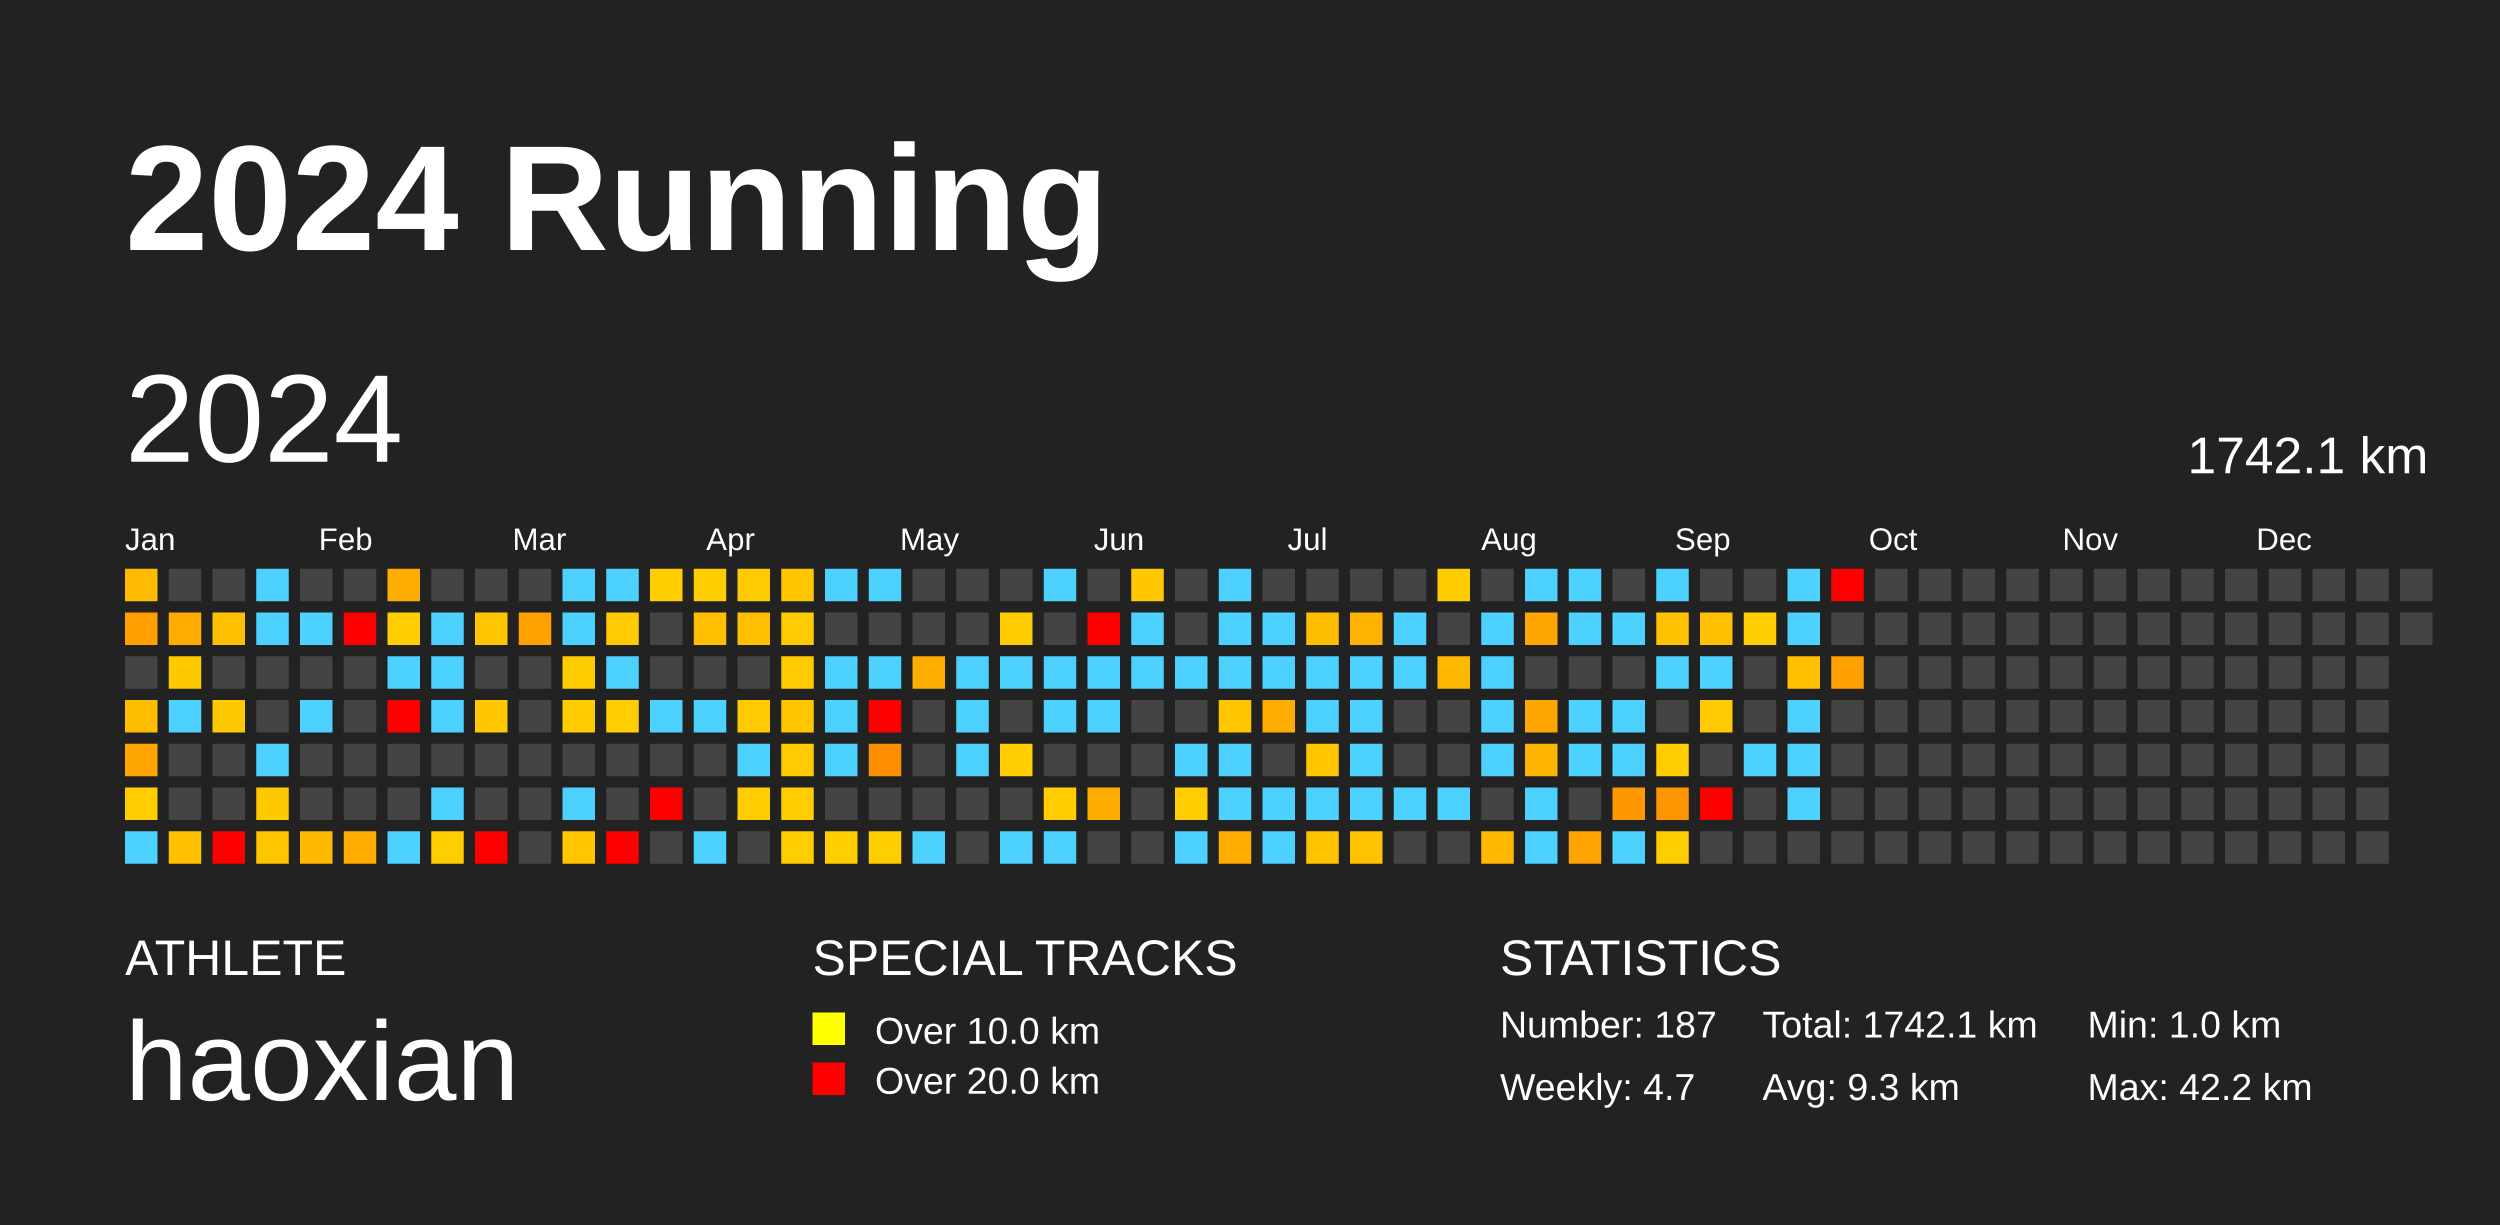
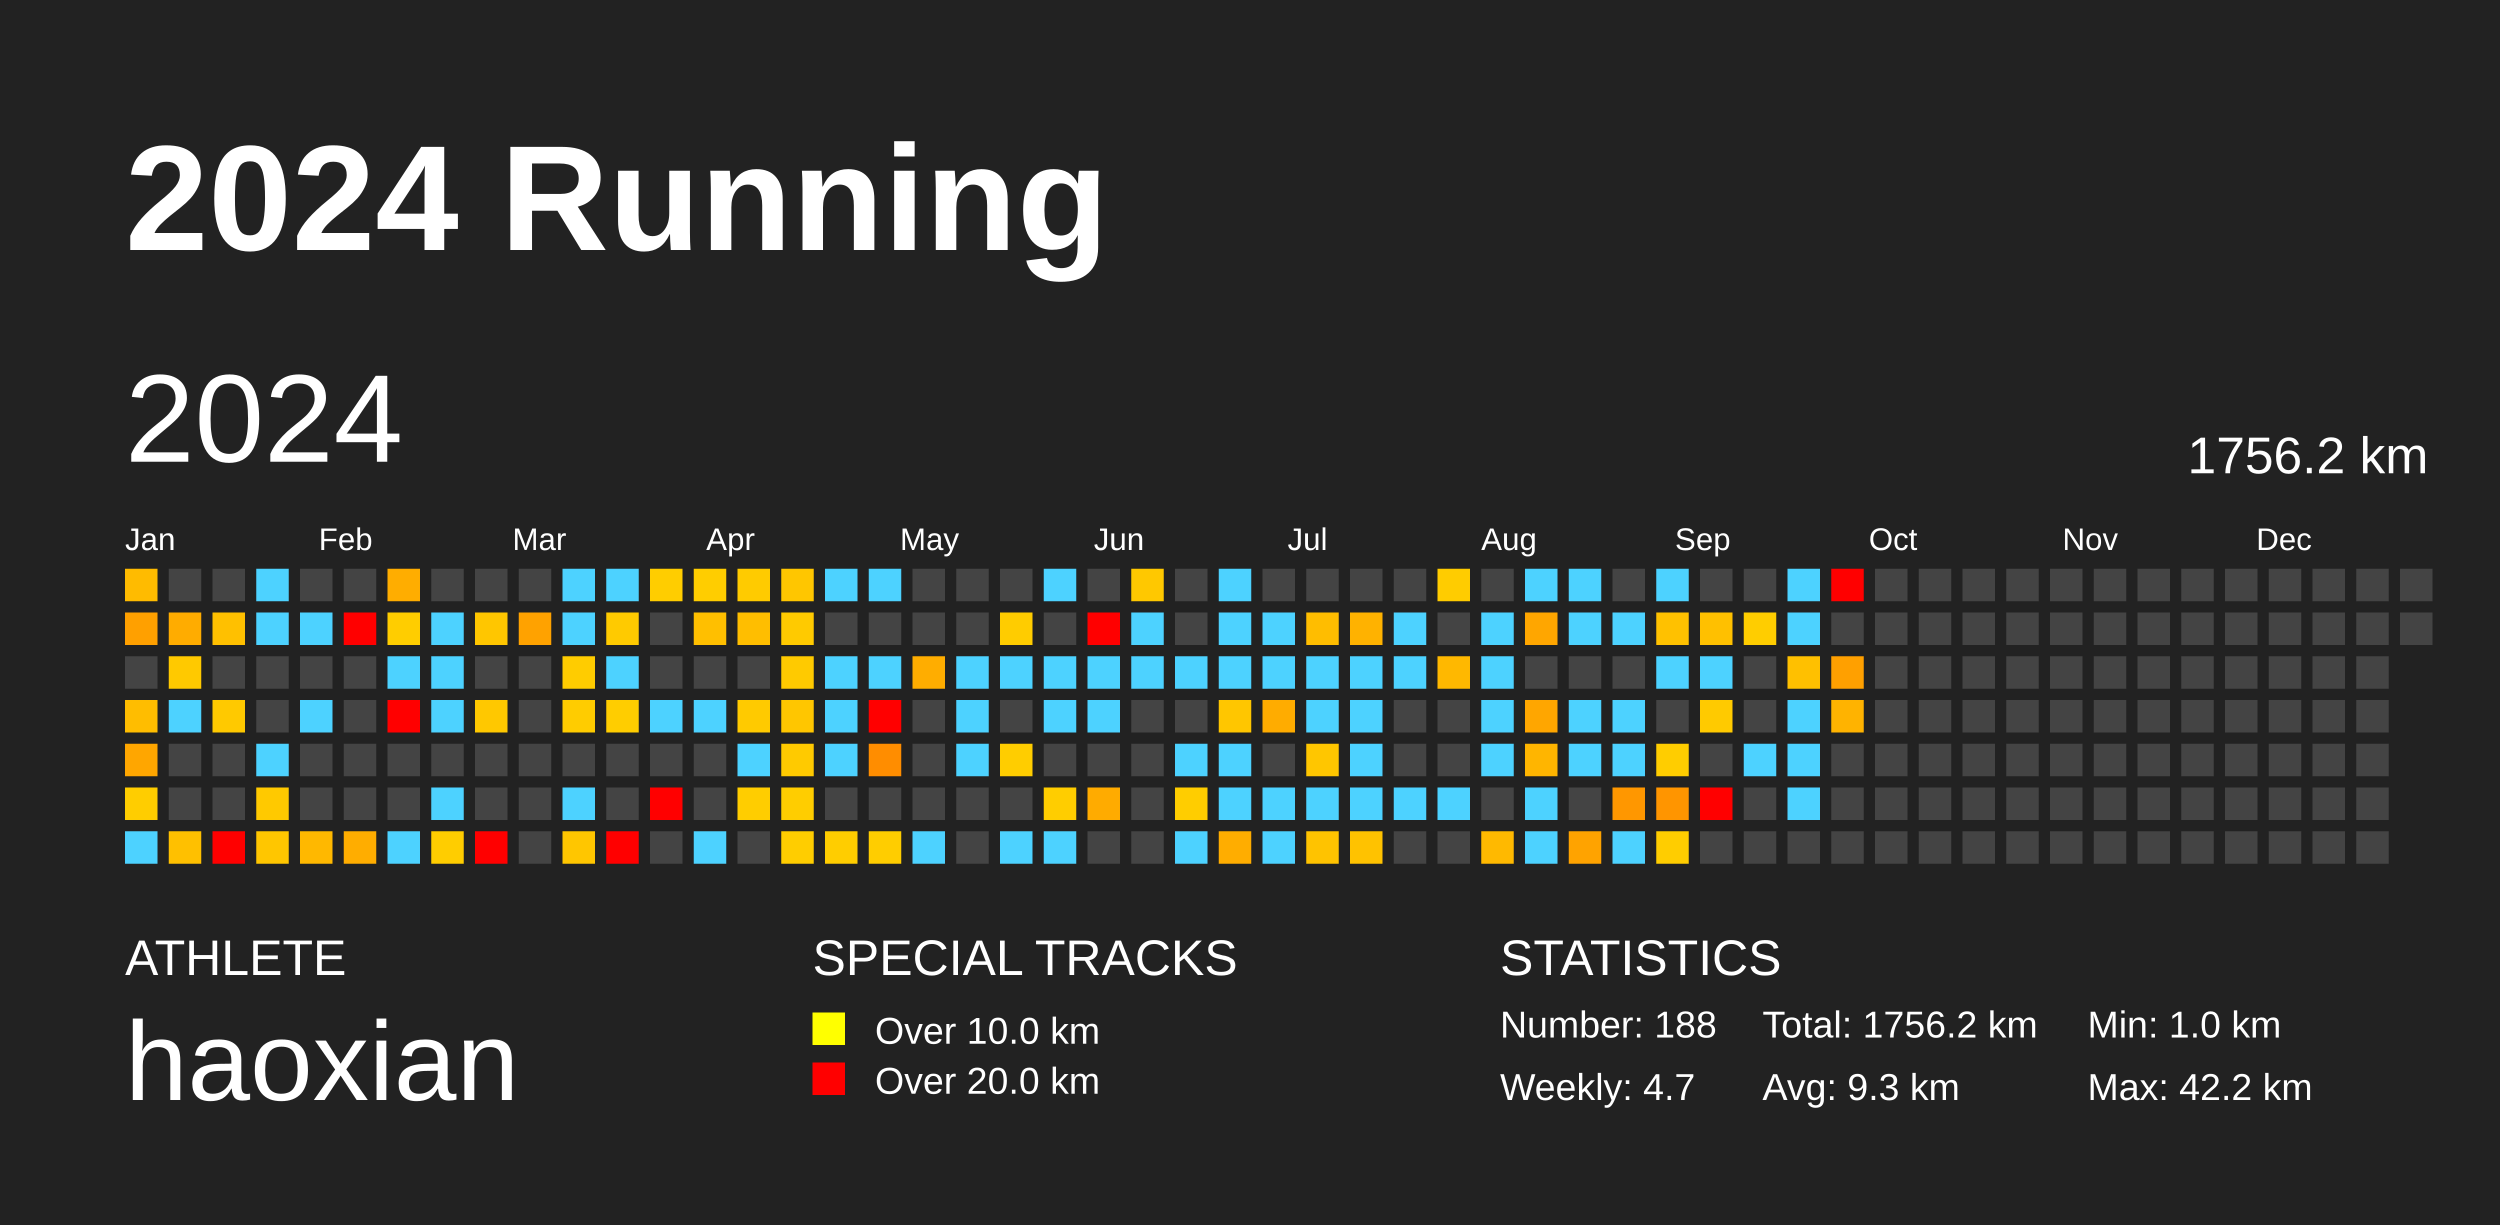
<svg xmlns="http://www.w3.org/2000/svg" baseProfile="full" height="98mm" version="1.1" viewBox="0,0,200,98" width="200mm">
  <defs />
  <rect fill="#222222" height="98" width="200" x="0" y="0" />
  <text fill="#FFFFFF" style="font-size:12px; font-family:Arial; font-weight:bold;" x="10" y="20">2024 Running</text>
  <text fill="#FFFFFF" style="font-size:4px; font-family:Arial" x="10" y="78">ATHLETE</text>
  <text fill="#FFFFFF" style="font-size:9px; font-family:Arial" x="10" y="88">haoxian</text>
  <text fill="#FFFFFF" style="font-size:4px; font-family:Arial" x="65" y="78">SPECIAL TRACKS</text>
  <rect fill="yellow" height="2.6" width="2.6" x="65" y="81" />
  <text fill="#FFFFFF" style="font-size:3px; font-family:Arial" x="70" y="83.5">Over 10.0 km</text>
  <rect fill="red" height="2.6" width="2.6" x="65" y="85" />
  <text fill="#FFFFFF" style="font-size:3px; font-family:Arial" x="70" y="87.5">Over 20.0 km</text>
  <text fill="#FFFFFF" style="font-size:4px; font-family:Arial" x="120" y="78">STATISTICS</text>
-   <text fill="#FFFFFF" style="font-size:3px; font-family:Arial" x="120" y="83">Number: 187</text>
+   <text fill="#FFFFFF" style="font-size:3px; font-family:Arial" x="120" y="83">Number: 188</text>
  <text fill="#FFFFFF" style="font-size:3px; font-family:Arial" x="120" y="88">Weekly: 4.7</text>
-   <text fill="#FFFFFF" style="font-size:3px; font-family:Arial" x="141" y="83">Total: 1742.1 km</text>
+   <text fill="#FFFFFF" style="font-size:3px; font-family:Arial" x="141" y="83">Total: 1756.2 km</text>
  <text fill="#FFFFFF" style="font-size:3px; font-family:Arial" x="141" y="88">Avg: 9.3 km</text>
  <text fill="#FFFFFF" style="font-size:3px; font-family:Arial" x="167" y="83">Min: 1.0 km</text>
  <text fill="#FFFFFF" style="font-size:3px; font-family:Arial" x="167" y="88">Max: 42.2 km</text>
  <text dominant-baseline="hanging" fill="#FFFFFF" style="font-size:10.0px; font-family:Arial;" x="10" y="30">2024</text>
-   <text dominant-baseline="hanging" fill="#FFFFFF" style="font-size:4.125px; font-family:Arial;" x="175" y="35">1742.1 km</text>
+   <text dominant-baseline="hanging" fill="#FFFFFF" style="font-size:4.125px; font-family:Arial;" x="175" y="35">1756.2 km</text>
  <text fill="#FFFFFF" style="font-size:2.5px; font-family:Arial" x="10.0" y="44">Jan</text>
  <text fill="#FFFFFF" style="font-size:2.5px; font-family:Arial" x="25.5" y="44">Feb</text>
  <text fill="#FFFFFF" style="font-size:2.5px; font-family:Arial" x="41.0" y="44">Mar</text>
  <text fill="#FFFFFF" style="font-size:2.5px; font-family:Arial" x="56.5" y="44">Apr</text>
  <text fill="#FFFFFF" style="font-size:2.5px; font-family:Arial" x="72.0" y="44">May</text>
  <text fill="#FFFFFF" style="font-size:2.5px; font-family:Arial" x="87.5" y="44">Jun</text>
  <text fill="#FFFFFF" style="font-size:2.5px; font-family:Arial" x="103.0" y="44">Jul</text>
  <text fill="#FFFFFF" style="font-size:2.5px; font-family:Arial" x="118.5" y="44">Aug</text>
  <text fill="#FFFFFF" style="font-size:2.5px; font-family:Arial" x="134.0" y="44">Sep</text>
  <text fill="#FFFFFF" style="font-size:2.5px; font-family:Arial" x="149.5" y="44">Oct</text>
  <text fill="#FFFFFF" style="font-size:2.5px; font-family:Arial" x="165.0" y="44">Nov</text>
  <text fill="#FFFFFF" style="font-size:2.5px; font-family:Arial" x="180.5" y="44">Dec</text>
  <rect fill="#ffbb00" height="2.6" width="2.6" x="10.0" y="45.5" />
  <rect fill="#ffa000" height="2.6" width="2.6" x="10.0" y="49.0" />
  <rect fill="#444444" height="2.6" width="2.6" x="10.0" y="52.5" />
  <rect fill="#ffbd00" height="2.6" width="2.6" x="10.0" y="56.0" />
  <rect fill="#ffa600" height="2.6" width="2.6" x="10.0" y="59.5" />
  <rect fill="#ffcd00" height="2.6" width="2.6" x="10.0" y="63.0" />
  <rect fill="#4dd2ff" height="2.6" width="2.6" x="10.0" y="66.5" />
  <rect fill="#444444" height="2.6" width="2.6" x="13.5" y="45.5" />
  <rect fill="#ffac00" height="2.6" width="2.6" x="13.5" y="49.0" />
  <rect fill="#ffc900" height="2.6" width="2.6" x="13.5" y="52.5" />
  <rect fill="#4dd2ff" height="2.6" width="2.6" x="13.5" y="56.0" />
  <rect fill="#444444" height="2.6" width="2.6" x="13.5" y="59.5" />
  <rect fill="#444444" height="2.6" width="2.6" x="13.5" y="63.0" />
  <rect fill="#ffc000" height="2.6" width="2.6" x="13.5" y="66.5" />
  <rect fill="#444444" height="2.6" width="2.6" x="17.0" y="45.5" />
  <rect fill="#ffc000" height="2.6" width="2.6" x="17.0" y="49.0" />
  <rect fill="#444444" height="2.6" width="2.6" x="17.0" y="52.5" />
  <rect fill="#ffc900" height="2.6" width="2.6" x="17.0" y="56.0" />
  <rect fill="#444444" height="2.6" width="2.6" x="17.0" y="59.5" />
  <rect fill="#444444" height="2.6" width="2.6" x="17.0" y="63.0" />
  <rect fill="red" height="2.6" width="2.6" x="17.0" y="66.5" />
  <rect fill="#4dd2ff" height="2.6" width="2.6" x="20.5" y="45.5" />
  <rect fill="#4dd2ff" height="2.6" width="2.6" x="20.5" y="49.0" />
  <rect fill="#444444" height="2.6" width="2.6" x="20.5" y="52.5" />
  <rect fill="#444444" height="2.6" width="2.6" x="20.5" y="56.0" />
  <rect fill="#4dd2ff" height="2.6" width="2.6" x="20.5" y="59.5" />
  <rect fill="#ffc900" height="2.6" width="2.6" x="20.5" y="63.0" />
  <rect fill="#ffc600" height="2.6" width="2.6" x="20.5" y="66.5" />
  <rect fill="#444444" height="2.6" width="2.6" x="24.0" y="45.5" />
  <rect fill="#4dd2ff" height="2.6" width="2.6" x="24.0" y="49.0" />
  <rect fill="#444444" height="2.6" width="2.6" x="24.0" y="52.5" />
  <rect fill="#4dd2ff" height="2.6" width="2.6" x="24.0" y="56.0" />
  <rect fill="#444444" height="2.6" width="2.6" x="24.0" y="59.5" />
  <rect fill="#444444" height="2.6" width="2.6" x="24.0" y="63.0" />
  <rect fill="#ffb800" height="2.6" width="2.6" x="24.0" y="66.5" />
  <rect fill="#444444" height="2.6" width="2.6" x="27.5" y="45.5" />
  <rect fill="red" height="2.6" width="2.6" x="27.5" y="49.0" />
  <rect fill="#444444" height="2.6" width="2.6" x="27.5" y="52.5" />
  <rect fill="#444444" height="2.6" width="2.6" x="27.5" y="56.0" />
  <rect fill="#444444" height="2.6" width="2.6" x="27.5" y="59.5" />
  <rect fill="#444444" height="2.6" width="2.6" x="27.5" y="63.0" />
  <rect fill="#ffad00" height="2.6" width="2.6" x="27.5" y="66.5" />
  <rect fill="#ffad00" height="2.6" width="2.6" x="31.0" y="45.5" />
  <rect fill="#ffcd00" height="2.6" width="2.6" x="31.0" y="49.0" />
  <rect fill="#4dd2ff" height="2.6" width="2.6" x="31.0" y="52.5" />
  <rect fill="red" height="2.6" width="2.6" x="31.0" y="56.0" />
  <rect fill="#444444" height="2.6" width="2.6" x="31.0" y="59.5" />
  <rect fill="#444444" height="2.6" width="2.6" x="31.0" y="63.0" />
  <rect fill="#4dd2ff" height="2.6" width="2.6" x="31.0" y="66.5" />
  <rect fill="#444444" height="2.6" width="2.6" x="34.5" y="45.5" />
  <rect fill="#4dd2ff" height="2.6" width="2.6" x="34.5" y="49.0" />
  <rect fill="#4dd2ff" height="2.6" width="2.6" x="34.5" y="52.5" />
  <rect fill="#4dd2ff" height="2.6" width="2.6" x="34.5" y="56.0" />
  <rect fill="#444444" height="2.6" width="2.6" x="34.5" y="59.5" />
  <rect fill="#4dd2ff" height="2.6" width="2.6" x="34.5" y="63.0" />
  <rect fill="#ffcd00" height="2.6" width="2.6" x="34.5" y="66.5" />
  <rect fill="#444444" height="2.6" width="2.6" x="38.0" y="45.5" />
  <rect fill="#ffc600" height="2.6" width="2.6" x="38.0" y="49.0" />
  <rect fill="#444444" height="2.6" width="2.6" x="38.0" y="52.5" />
  <rect fill="#ffc800" height="2.6" width="2.6" x="38.0" y="56.0" />
  <rect fill="#444444" height="2.6" width="2.6" x="38.0" y="59.5" />
  <rect fill="#444444" height="2.6" width="2.6" x="38.0" y="63.0" />
  <rect fill="red" height="2.6" width="2.6" x="38.0" y="66.5" />
  <rect fill="#444444" height="2.6" width="2.6" x="41.5" y="45.5" />
  <rect fill="#ffa200" height="2.6" width="2.6" x="41.5" y="49.0" />
  <rect fill="#444444" height="2.6" width="2.6" x="41.5" y="52.5" />
  <rect fill="#444444" height="2.6" width="2.6" x="41.5" y="56.0" />
  <rect fill="#444444" height="2.6" width="2.6" x="41.5" y="59.5" />
  <rect fill="#444444" height="2.6" width="2.6" x="41.5" y="63.0" />
  <rect fill="#444444" height="2.6" width="2.6" x="41.5" y="66.5" />
  <rect fill="#4dd2ff" height="2.6" width="2.6" x="45.0" y="45.5" />
  <rect fill="#4dd2ff" height="2.6" width="2.6" x="45.0" y="49.0" />
  <rect fill="#ffcc00" height="2.6" width="2.6" x="45.0" y="52.5" />
  <rect fill="#ffcc00" height="2.6" width="2.6" x="45.0" y="56.0" />
  <rect fill="#444444" height="2.6" width="2.6" x="45.0" y="59.5" />
  <rect fill="#4dd2ff" height="2.6" width="2.6" x="45.0" y="63.0" />
  <rect fill="#ffc600" height="2.6" width="2.6" x="45.0" y="66.5" />
  <rect fill="#4dd2ff" height="2.6" width="2.6" x="48.5" y="45.5" />
  <rect fill="#ffca00" height="2.6" width="2.6" x="48.5" y="49.0" />
  <rect fill="#4dd2ff" height="2.6" width="2.6" x="48.5" y="52.5" />
  <rect fill="#ffcd00" height="2.6" width="2.6" x="48.5" y="56.0" />
  <rect fill="#444444" height="2.6" width="2.6" x="48.5" y="59.5" />
  <rect fill="#444444" height="2.6" width="2.6" x="48.5" y="63.0" />
  <rect fill="red" height="2.6" width="2.6" x="48.5" y="66.5" />
  <rect fill="#ffcd00" height="2.6" width="2.6" x="52.0" y="45.5" />
  <rect fill="#444444" height="2.6" width="2.6" x="52.0" y="49.0" />
  <rect fill="#444444" height="2.6" width="2.6" x="52.0" y="52.5" />
  <rect fill="#4dd2ff" height="2.6" width="2.6" x="52.0" y="56.0" />
  <rect fill="#444444" height="2.6" width="2.6" x="52.0" y="59.5" />
  <rect fill="red" height="2.6" width="2.6" x="52.0" y="63.0" />
  <rect fill="#444444" height="2.6" width="2.6" x="52.0" y="66.5" />
  <rect fill="#ffcd00" height="2.6" width="2.6" x="55.5" y="45.5" />
  <rect fill="#ffbf00" height="2.6" width="2.6" x="55.5" y="49.0" />
  <rect fill="#444444" height="2.6" width="2.6" x="55.5" y="52.5" />
  <rect fill="#4dd2ff" height="2.6" width="2.6" x="55.5" y="56.0" />
  <rect fill="#444444" height="2.6" width="2.6" x="55.5" y="59.5" />
  <rect fill="#444444" height="2.6" width="2.6" x="55.5" y="63.0" />
  <rect fill="#4dd2ff" height="2.6" width="2.6" x="55.5" y="66.5" />
  <rect fill="#ffcb00" height="2.6" width="2.6" x="59.0" y="45.5" />
  <rect fill="#ffbe00" height="2.6" width="2.6" x="59.0" y="49.0" />
  <rect fill="#444444" height="2.6" width="2.6" x="59.0" y="52.5" />
  <rect fill="#ffca00" height="2.6" width="2.6" x="59.0" y="56.0" />
  <rect fill="#4dd2ff" height="2.6" width="2.6" x="59.0" y="59.5" />
  <rect fill="#ffcd00" height="2.6" width="2.6" x="59.0" y="63.0" />
  <rect fill="#444444" height="2.6" width="2.6" x="59.0" y="66.5" />
  <rect fill="#ffc600" height="2.6" width="2.6" x="62.5" y="45.5" />
  <rect fill="#ffca00" height="2.6" width="2.6" x="62.5" y="49.0" />
  <rect fill="#ffca00" height="2.6" width="2.6" x="62.5" y="52.5" />
  <rect fill="#ffc600" height="2.6" width="2.6" x="62.5" y="56.0" />
  <rect fill="#ffca00" height="2.6" width="2.6" x="62.5" y="59.5" />
  <rect fill="#ffcd00" height="2.6" width="2.6" x="62.5" y="63.0" />
  <rect fill="#ffcd00" height="2.6" width="2.6" x="62.5" y="66.5" />
  <rect fill="#4dd2ff" height="2.6" width="2.6" x="66.0" y="45.5" />
  <rect fill="#444444" height="2.6" width="2.6" x="66.0" y="49.0" />
  <rect fill="#4dd2ff" height="2.6" width="2.6" x="66.0" y="52.5" />
  <rect fill="#4dd2ff" height="2.6" width="2.6" x="66.0" y="56.0" />
  <rect fill="#4dd2ff" height="2.6" width="2.6" x="66.0" y="59.5" />
  <rect fill="#444444" height="2.6" width="2.6" x="66.0" y="63.0" />
  <rect fill="#ffcd00" height="2.6" width="2.6" x="66.0" y="66.5" />
  <rect fill="#4dd2ff" height="2.6" width="2.6" x="69.5" y="45.5" />
  <rect fill="#444444" height="2.6" width="2.6" x="69.5" y="49.0" />
  <rect fill="#4dd2ff" height="2.6" width="2.6" x="69.5" y="52.5" />
  <rect fill="red" height="2.6" width="2.6" x="69.5" y="56.0" />
  <rect fill="#ff8d00" height="2.6" width="2.6" x="69.5" y="59.5" />
  <rect fill="#444444" height="2.6" width="2.6" x="69.5" y="63.0" />
  <rect fill="#ffcd00" height="2.6" width="2.6" x="69.5" y="66.5" />
  <rect fill="#444444" height="2.6" width="2.6" x="73.0" y="45.5" />
  <rect fill="#444444" height="2.6" width="2.6" x="73.0" y="49.0" />
  <rect fill="#ffad00" height="2.6" width="2.6" x="73.0" y="52.5" />
  <rect fill="#444444" height="2.6" width="2.6" x="73.0" y="56.0" />
  <rect fill="#444444" height="2.6" width="2.6" x="73.0" y="59.5" />
  <rect fill="#444444" height="2.6" width="2.6" x="73.0" y="63.0" />
  <rect fill="#4dd2ff" height="2.6" width="2.6" x="73.0" y="66.5" />
  <rect fill="#444444" height="2.6" width="2.6" x="76.5" y="45.5" />
  <rect fill="#444444" height="2.6" width="2.6" x="76.5" y="49.0" />
  <rect fill="#4dd2ff" height="2.6" width="2.6" x="76.5" y="52.5" />
  <rect fill="#4dd2ff" height="2.6" width="2.6" x="76.5" y="56.0" />
  <rect fill="#4dd2ff" height="2.6" width="2.6" x="76.5" y="59.5" />
  <rect fill="#444444" height="2.6" width="2.6" x="76.5" y="63.0" />
  <rect fill="#444444" height="2.6" width="2.6" x="76.5" y="66.5" />
  <rect fill="#444444" height="2.6" width="2.6" x="80.0" y="45.5" />
  <rect fill="#ffcc00" height="2.6" width="2.6" x="80.0" y="49.0" />
  <rect fill="#4dd2ff" height="2.6" width="2.6" x="80.0" y="52.5" />
  <rect fill="#444444" height="2.6" width="2.6" x="80.0" y="56.0" />
  <rect fill="#ffcd00" height="2.6" width="2.6" x="80.0" y="59.5" />
  <rect fill="#444444" height="2.6" width="2.6" x="80.0" y="63.0" />
  <rect fill="#4dd2ff" height="2.6" width="2.6" x="80.0" y="66.5" />
  <rect fill="#4dd2ff" height="2.6" width="2.6" x="83.5" y="45.5" />
  <rect fill="#444444" height="2.6" width="2.6" x="83.5" y="49.0" />
  <rect fill="#4dd2ff" height="2.6" width="2.6" x="83.5" y="52.5" />
  <rect fill="#4dd2ff" height="2.6" width="2.6" x="83.5" y="56.0" />
  <rect fill="#444444" height="2.6" width="2.6" x="83.5" y="59.5" />
  <rect fill="#ffcd00" height="2.6" width="2.6" x="83.5" y="63.0" />
  <rect fill="#4dd2ff" height="2.6" width="2.6" x="83.5" y="66.5" />
  <rect fill="#444444" height="2.6" width="2.6" x="87.0" y="45.5" />
  <rect fill="red" height="2.6" width="2.6" x="87.0" y="49.0" />
  <rect fill="#4dd2ff" height="2.6" width="2.6" x="87.0" y="52.5" />
  <rect fill="#4dd2ff" height="2.6" width="2.6" x="87.0" y="56.0" />
  <rect fill="#444444" height="2.6" width="2.6" x="87.0" y="59.5" />
  <rect fill="#ffab00" height="2.6" width="2.6" x="87.0" y="63.0" />
  <rect fill="#444444" height="2.6" width="2.6" x="87.0" y="66.5" />
  <rect fill="#ffc800" height="2.6" width="2.6" x="90.5" y="45.5" />
  <rect fill="#4dd2ff" height="2.6" width="2.6" x="90.5" y="49.0" />
  <rect fill="#4dd2ff" height="2.6" width="2.6" x="90.5" y="52.5" />
  <rect fill="#444444" height="2.6" width="2.6" x="90.5" y="56.0" />
  <rect fill="#444444" height="2.6" width="2.6" x="90.5" y="59.5" />
  <rect fill="#444444" height="2.6" width="2.6" x="90.5" y="63.0" />
  <rect fill="#444444" height="2.6" width="2.6" x="90.5" y="66.5" />
  <rect fill="#444444" height="2.6" width="2.6" x="94.0" y="45.5" />
  <rect fill="#444444" height="2.6" width="2.6" x="94.0" y="49.0" />
  <rect fill="#4dd2ff" height="2.6" width="2.6" x="94.0" y="52.5" />
  <rect fill="#444444" height="2.6" width="2.6" x="94.0" y="56.0" />
  <rect fill="#4dd2ff" height="2.6" width="2.6" x="94.0" y="59.5" />
  <rect fill="#ffcd00" height="2.6" width="2.6" x="94.0" y="63.0" />
  <rect fill="#4dd2ff" height="2.6" width="2.6" x="94.0" y="66.5" />
  <rect fill="#4dd2ff" height="2.6" width="2.6" x="97.5" y="45.5" />
  <rect fill="#4dd2ff" height="2.6" width="2.6" x="97.5" y="49.0" />
  <rect fill="#4dd2ff" height="2.6" width="2.6" x="97.5" y="52.5" />
  <rect fill="#ffc600" height="2.6" width="2.6" x="97.5" y="56.0" />
  <rect fill="#4dd2ff" height="2.6" width="2.6" x="97.5" y="59.5" />
  <rect fill="#4dd2ff" height="2.6" width="2.6" x="97.5" y="63.0" />
  <rect fill="#ffad00" height="2.6" width="2.6" x="97.5" y="66.5" />
  <rect fill="#444444" height="2.6" width="2.6" x="101.0" y="45.5" />
  <rect fill="#4dd2ff" height="2.6" width="2.6" x="101.0" y="49.0" />
  <rect fill="#4dd2ff" height="2.6" width="2.6" x="101.0" y="52.5" />
  <rect fill="#ffac00" height="2.6" width="2.6" x="101.0" y="56.0" />
  <rect fill="#444444" height="2.6" width="2.6" x="101.0" y="59.5" />
  <rect fill="#4dd2ff" height="2.6" width="2.6" x="101.0" y="63.0" />
  <rect fill="#4dd2ff" height="2.6" width="2.6" x="101.0" y="66.5" />
  <rect fill="#444444" height="2.6" width="2.6" x="104.5" y="45.5" />
  <rect fill="#ffbd00" height="2.6" width="2.6" x="104.5" y="49.0" />
  <rect fill="#4dd2ff" height="2.6" width="2.6" x="104.5" y="52.5" />
  <rect fill="#4dd2ff" height="2.6" width="2.6" x="104.5" y="56.0" />
  <rect fill="#ffc600" height="2.6" width="2.6" x="104.5" y="59.5" />
  <rect fill="#4dd2ff" height="2.6" width="2.6" x="104.5" y="63.0" />
  <rect fill="#ffc300" height="2.6" width="2.6" x="104.5" y="66.5" />
  <rect fill="#444444" height="2.6" width="2.6" x="108.0" y="45.5" />
  <rect fill="#ffb200" height="2.6" width="2.6" x="108.0" y="49.0" />
  <rect fill="#4dd2ff" height="2.6" width="2.6" x="108.0" y="52.5" />
  <rect fill="#4dd2ff" height="2.6" width="2.6" x="108.0" y="56.0" />
  <rect fill="#4dd2ff" height="2.6" width="2.6" x="108.0" y="59.5" />
  <rect fill="#4dd2ff" height="2.6" width="2.6" x="108.0" y="63.0" />
  <rect fill="#ffc200" height="2.6" width="2.6" x="108.0" y="66.5" />
  <rect fill="#444444" height="2.6" width="2.6" x="111.5" y="45.5" />
  <rect fill="#4dd2ff" height="2.6" width="2.6" x="111.5" y="49.0" />
  <rect fill="#4dd2ff" height="2.6" width="2.6" x="111.5" y="52.5" />
  <rect fill="#444444" height="2.6" width="2.6" x="111.5" y="56.0" />
  <rect fill="#444444" height="2.6" width="2.6" x="111.5" y="59.5" />
  <rect fill="#4dd2ff" height="2.6" width="2.6" x="111.5" y="63.0" />
  <rect fill="#444444" height="2.6" width="2.6" x="111.5" y="66.5" />
  <rect fill="#ffcc00" height="2.6" width="2.6" x="115.0" y="45.5" />
  <rect fill="#444444" height="2.6" width="2.6" x="115.0" y="49.0" />
  <rect fill="#ffb800" height="2.6" width="2.6" x="115.0" y="52.5" />
  <rect fill="#444444" height="2.6" width="2.6" x="115.0" y="56.0" />
  <rect fill="#444444" height="2.6" width="2.6" x="115.0" y="59.5" />
  <rect fill="#4dd2ff" height="2.6" width="2.6" x="115.0" y="63.0" />
  <rect fill="#444444" height="2.6" width="2.6" x="115.0" y="66.5" />
  <rect fill="#444444" height="2.6" width="2.6" x="118.5" y="45.5" />
  <rect fill="#4dd2ff" height="2.6" width="2.6" x="118.5" y="49.0" />
  <rect fill="#4dd2ff" height="2.6" width="2.6" x="118.5" y="52.5" />
  <rect fill="#4dd2ff" height="2.6" width="2.6" x="118.5" y="56.0" />
  <rect fill="#4dd2ff" height="2.6" width="2.6" x="118.5" y="59.5" />
  <rect fill="#444444" height="2.6" width="2.6" x="118.5" y="63.0" />
  <rect fill="#ffb900" height="2.6" width="2.6" x="118.5" y="66.5" />
  <rect fill="#4dd2ff" height="2.6" width="2.6" x="122.0" y="45.5" />
  <rect fill="#ffa600" height="2.6" width="2.6" x="122.0" y="49.0" />
  <rect fill="#444444" height="2.6" width="2.6" x="122.0" y="52.5" />
  <rect fill="#ffa600" height="2.6" width="2.6" x="122.0" y="56.0" />
  <rect fill="#ffb500" height="2.6" width="2.6" x="122.0" y="59.5" />
  <rect fill="#4dd2ff" height="2.6" width="2.6" x="122.0" y="63.0" />
  <rect fill="#4dd2ff" height="2.6" width="2.6" x="122.0" y="66.5" />
  <rect fill="#4dd2ff" height="2.6" width="2.6" x="125.5" y="45.5" />
  <rect fill="#4dd2ff" height="2.6" width="2.6" x="125.5" y="49.0" />
  <rect fill="#444444" height="2.6" width="2.6" x="125.5" y="52.5" />
  <rect fill="#4dd2ff" height="2.6" width="2.6" x="125.5" y="56.0" />
  <rect fill="#4dd2ff" height="2.6" width="2.6" x="125.5" y="59.5" />
  <rect fill="#444444" height="2.6" width="2.6" x="125.5" y="63.0" />
  <rect fill="#ffa300" height="2.6" width="2.6" x="125.5" y="66.5" />
  <rect fill="#444444" height="2.6" width="2.6" x="129.0" y="45.5" />
  <rect fill="#4dd2ff" height="2.6" width="2.6" x="129.0" y="49.0" />
  <rect fill="#444444" height="2.6" width="2.6" x="129.0" y="52.5" />
  <rect fill="#4dd2ff" height="2.6" width="2.6" x="129.0" y="56.0" />
  <rect fill="#4dd2ff" height="2.6" width="2.6" x="129.0" y="59.5" />
  <rect fill="#ff9700" height="2.6" width="2.6" x="129.0" y="63.0" />
  <rect fill="#4dd2ff" height="2.6" width="2.6" x="129.0" y="66.5" />
  <rect fill="#4dd2ff" height="2.6" width="2.6" x="132.5" y="45.5" />
  <rect fill="#ffc100" height="2.6" width="2.6" x="132.5" y="49.0" />
  <rect fill="#4dd2ff" height="2.6" width="2.6" x="132.5" y="52.5" />
  <rect fill="#444444" height="2.6" width="2.6" x="132.5" y="56.0" />
  <rect fill="#ffcd00" height="2.6" width="2.6" x="132.5" y="59.5" />
  <rect fill="#ff9500" height="2.6" width="2.6" x="132.5" y="63.0" />
  <rect fill="#ffcd00" height="2.6" width="2.6" x="132.5" y="66.5" />
  <rect fill="#444444" height="2.6" width="2.6" x="136.0" y="45.5" />
  <rect fill="#ffc000" height="2.6" width="2.6" x="136.0" y="49.0" />
  <rect fill="#4dd2ff" height="2.6" width="2.6" x="136.0" y="52.5" />
  <rect fill="#ffca00" height="2.6" width="2.6" x="136.0" y="56.0" />
  <rect fill="#444444" height="2.6" width="2.6" x="136.0" y="59.5" />
  <rect fill="red" height="2.6" width="2.6" x="136.0" y="63.0" />
  <rect fill="#444444" height="2.6" width="2.6" x="136.0" y="66.5" />
  <rect fill="#444444" height="2.6" width="2.6" x="139.5" y="45.5" />
  <rect fill="#ffcd00" height="2.6" width="2.6" x="139.5" y="49.0" />
  <rect fill="#444444" height="2.6" width="2.6" x="139.5" y="52.5" />
  <rect fill="#444444" height="2.6" width="2.6" x="139.5" y="56.0" />
  <rect fill="#4dd2ff" height="2.6" width="2.6" x="139.5" y="59.5" />
  <rect fill="#444444" height="2.6" width="2.6" x="139.5" y="63.0" />
  <rect fill="#444444" height="2.6" width="2.6" x="139.5" y="66.5" />
  <rect fill="#4dd2ff" height="2.6" width="2.6" x="143.0" y="45.5" />
  <rect fill="#4dd2ff" height="2.6" width="2.6" x="143.0" y="49.0" />
  <rect fill="#ffc000" height="2.6" width="2.6" x="143.0" y="52.5" />
  <rect fill="#4dd2ff" height="2.6" width="2.6" x="143.0" y="56.0" />
  <rect fill="#4dd2ff" height="2.6" width="2.6" x="143.0" y="59.5" />
  <rect fill="#4dd2ff" height="2.6" width="2.6" x="143.0" y="63.0" />
  <rect fill="#444444" height="2.6" width="2.6" x="143.0" y="66.5" />
  <rect fill="red" height="2.6" width="2.6" x="146.5" y="45.5" />
  <rect fill="#444444" height="2.6" width="2.6" x="146.5" y="49.0" />
  <rect fill="#ffa000" height="2.6" width="2.6" x="146.5" y="52.5" />
-   <rect fill="#444444" height="2.6" width="2.6" x="146.5" y="56.0" />
+   <rect fill="#ffb300" height="2.6" width="2.6" x="146.5" y="56.0" />
  <rect fill="#444444" height="2.6" width="2.6" x="146.5" y="59.5" />
  <rect fill="#444444" height="2.6" width="2.6" x="146.5" y="63.0" />
  <rect fill="#444444" height="2.6" width="2.6" x="146.5" y="66.5" />
  <rect fill="#444444" height="2.6" width="2.6" x="150.0" y="45.5" />
  <rect fill="#444444" height="2.6" width="2.6" x="150.0" y="49.0" />
  <rect fill="#444444" height="2.6" width="2.6" x="150.0" y="52.5" />
  <rect fill="#444444" height="2.6" width="2.6" x="150.0" y="56.0" />
  <rect fill="#444444" height="2.6" width="2.6" x="150.0" y="59.5" />
  <rect fill="#444444" height="2.6" width="2.6" x="150.0" y="63.0" />
  <rect fill="#444444" height="2.6" width="2.6" x="150.0" y="66.5" />
  <rect fill="#444444" height="2.6" width="2.6" x="153.5" y="45.5" />
  <rect fill="#444444" height="2.6" width="2.6" x="153.5" y="49.0" />
  <rect fill="#444444" height="2.6" width="2.6" x="153.5" y="52.5" />
  <rect fill="#444444" height="2.6" width="2.6" x="153.5" y="56.0" />
  <rect fill="#444444" height="2.6" width="2.6" x="153.5" y="59.5" />
  <rect fill="#444444" height="2.6" width="2.6" x="153.5" y="63.0" />
  <rect fill="#444444" height="2.6" width="2.6" x="153.5" y="66.5" />
  <rect fill="#444444" height="2.6" width="2.6" x="157.0" y="45.5" />
  <rect fill="#444444" height="2.6" width="2.6" x="157.0" y="49.0" />
  <rect fill="#444444" height="2.6" width="2.6" x="157.0" y="52.5" />
  <rect fill="#444444" height="2.6" width="2.6" x="157.0" y="56.0" />
  <rect fill="#444444" height="2.6" width="2.6" x="157.0" y="59.5" />
  <rect fill="#444444" height="2.6" width="2.6" x="157.0" y="63.0" />
  <rect fill="#444444" height="2.6" width="2.6" x="157.0" y="66.5" />
  <rect fill="#444444" height="2.6" width="2.6" x="160.5" y="45.5" />
  <rect fill="#444444" height="2.6" width="2.6" x="160.5" y="49.0" />
  <rect fill="#444444" height="2.6" width="2.6" x="160.5" y="52.5" />
  <rect fill="#444444" height="2.6" width="2.6" x="160.5" y="56.0" />
  <rect fill="#444444" height="2.6" width="2.6" x="160.5" y="59.5" />
  <rect fill="#444444" height="2.6" width="2.6" x="160.5" y="63.0" />
  <rect fill="#444444" height="2.6" width="2.6" x="160.5" y="66.5" />
  <rect fill="#444444" height="2.6" width="2.6" x="164.0" y="45.5" />
  <rect fill="#444444" height="2.6" width="2.6" x="164.0" y="49.0" />
  <rect fill="#444444" height="2.6" width="2.6" x="164.0" y="52.5" />
  <rect fill="#444444" height="2.6" width="2.6" x="164.0" y="56.0" />
  <rect fill="#444444" height="2.6" width="2.6" x="164.0" y="59.5" />
  <rect fill="#444444" height="2.6" width="2.6" x="164.0" y="63.0" />
  <rect fill="#444444" height="2.6" width="2.6" x="164.0" y="66.5" />
  <rect fill="#444444" height="2.6" width="2.6" x="167.5" y="45.5" />
  <rect fill="#444444" height="2.6" width="2.6" x="167.5" y="49.0" />
  <rect fill="#444444" height="2.6" width="2.6" x="167.5" y="52.5" />
  <rect fill="#444444" height="2.6" width="2.6" x="167.5" y="56.0" />
  <rect fill="#444444" height="2.6" width="2.6" x="167.5" y="59.5" />
  <rect fill="#444444" height="2.6" width="2.6" x="167.5" y="63.0" />
  <rect fill="#444444" height="2.6" width="2.6" x="167.5" y="66.5" />
  <rect fill="#444444" height="2.6" width="2.6" x="171.0" y="45.5" />
  <rect fill="#444444" height="2.6" width="2.6" x="171.0" y="49.0" />
  <rect fill="#444444" height="2.6" width="2.6" x="171.0" y="52.5" />
  <rect fill="#444444" height="2.6" width="2.6" x="171.0" y="56.0" />
  <rect fill="#444444" height="2.6" width="2.6" x="171.0" y="59.5" />
  <rect fill="#444444" height="2.6" width="2.6" x="171.0" y="63.0" />
  <rect fill="#444444" height="2.6" width="2.6" x="171.0" y="66.5" />
  <rect fill="#444444" height="2.6" width="2.6" x="174.5" y="45.5" />
  <rect fill="#444444" height="2.6" width="2.6" x="174.5" y="49.0" />
  <rect fill="#444444" height="2.6" width="2.6" x="174.5" y="52.5" />
  <rect fill="#444444" height="2.6" width="2.6" x="174.5" y="56.0" />
  <rect fill="#444444" height="2.6" width="2.6" x="174.5" y="59.5" />
  <rect fill="#444444" height="2.6" width="2.6" x="174.5" y="63.0" />
  <rect fill="#444444" height="2.6" width="2.6" x="174.5" y="66.5" />
  <rect fill="#444444" height="2.6" width="2.6" x="178.0" y="45.5" />
  <rect fill="#444444" height="2.6" width="2.6" x="178.0" y="49.0" />
  <rect fill="#444444" height="2.6" width="2.6" x="178.0" y="52.5" />
  <rect fill="#444444" height="2.6" width="2.6" x="178.0" y="56.0" />
  <rect fill="#444444" height="2.6" width="2.6" x="178.0" y="59.5" />
  <rect fill="#444444" height="2.6" width="2.6" x="178.0" y="63.0" />
  <rect fill="#444444" height="2.6" width="2.6" x="178.0" y="66.5" />
  <rect fill="#444444" height="2.6" width="2.6" x="181.5" y="45.5" />
  <rect fill="#444444" height="2.6" width="2.6" x="181.5" y="49.0" />
  <rect fill="#444444" height="2.6" width="2.6" x="181.5" y="52.5" />
  <rect fill="#444444" height="2.6" width="2.6" x="181.5" y="56.0" />
  <rect fill="#444444" height="2.6" width="2.6" x="181.5" y="59.5" />
  <rect fill="#444444" height="2.6" width="2.6" x="181.5" y="63.0" />
  <rect fill="#444444" height="2.6" width="2.6" x="181.5" y="66.5" />
  <rect fill="#444444" height="2.6" width="2.6" x="185.0" y="45.5" />
  <rect fill="#444444" height="2.6" width="2.6" x="185.0" y="49.0" />
  <rect fill="#444444" height="2.6" width="2.6" x="185.0" y="52.5" />
  <rect fill="#444444" height="2.6" width="2.6" x="185.0" y="56.0" />
  <rect fill="#444444" height="2.6" width="2.6" x="185.0" y="59.5" />
  <rect fill="#444444" height="2.6" width="2.6" x="185.0" y="63.0" />
  <rect fill="#444444" height="2.6" width="2.6" x="185.0" y="66.5" />
  <rect fill="#444444" height="2.6" width="2.6" x="188.5" y="45.5" />
  <rect fill="#444444" height="2.6" width="2.6" x="188.5" y="49.0" />
  <rect fill="#444444" height="2.6" width="2.6" x="188.5" y="52.5" />
  <rect fill="#444444" height="2.6" width="2.6" x="188.5" y="56.0" />
  <rect fill="#444444" height="2.6" width="2.6" x="188.5" y="59.5" />
  <rect fill="#444444" height="2.6" width="2.6" x="188.5" y="63.0" />
  <rect fill="#444444" height="2.6" width="2.6" x="188.5" y="66.5" />
  <rect fill="#444444" height="2.6" width="2.6" x="192.0" y="45.5" />
  <rect fill="#444444" height="2.6" width="2.6" x="192.0" y="49.0" />
</svg>
